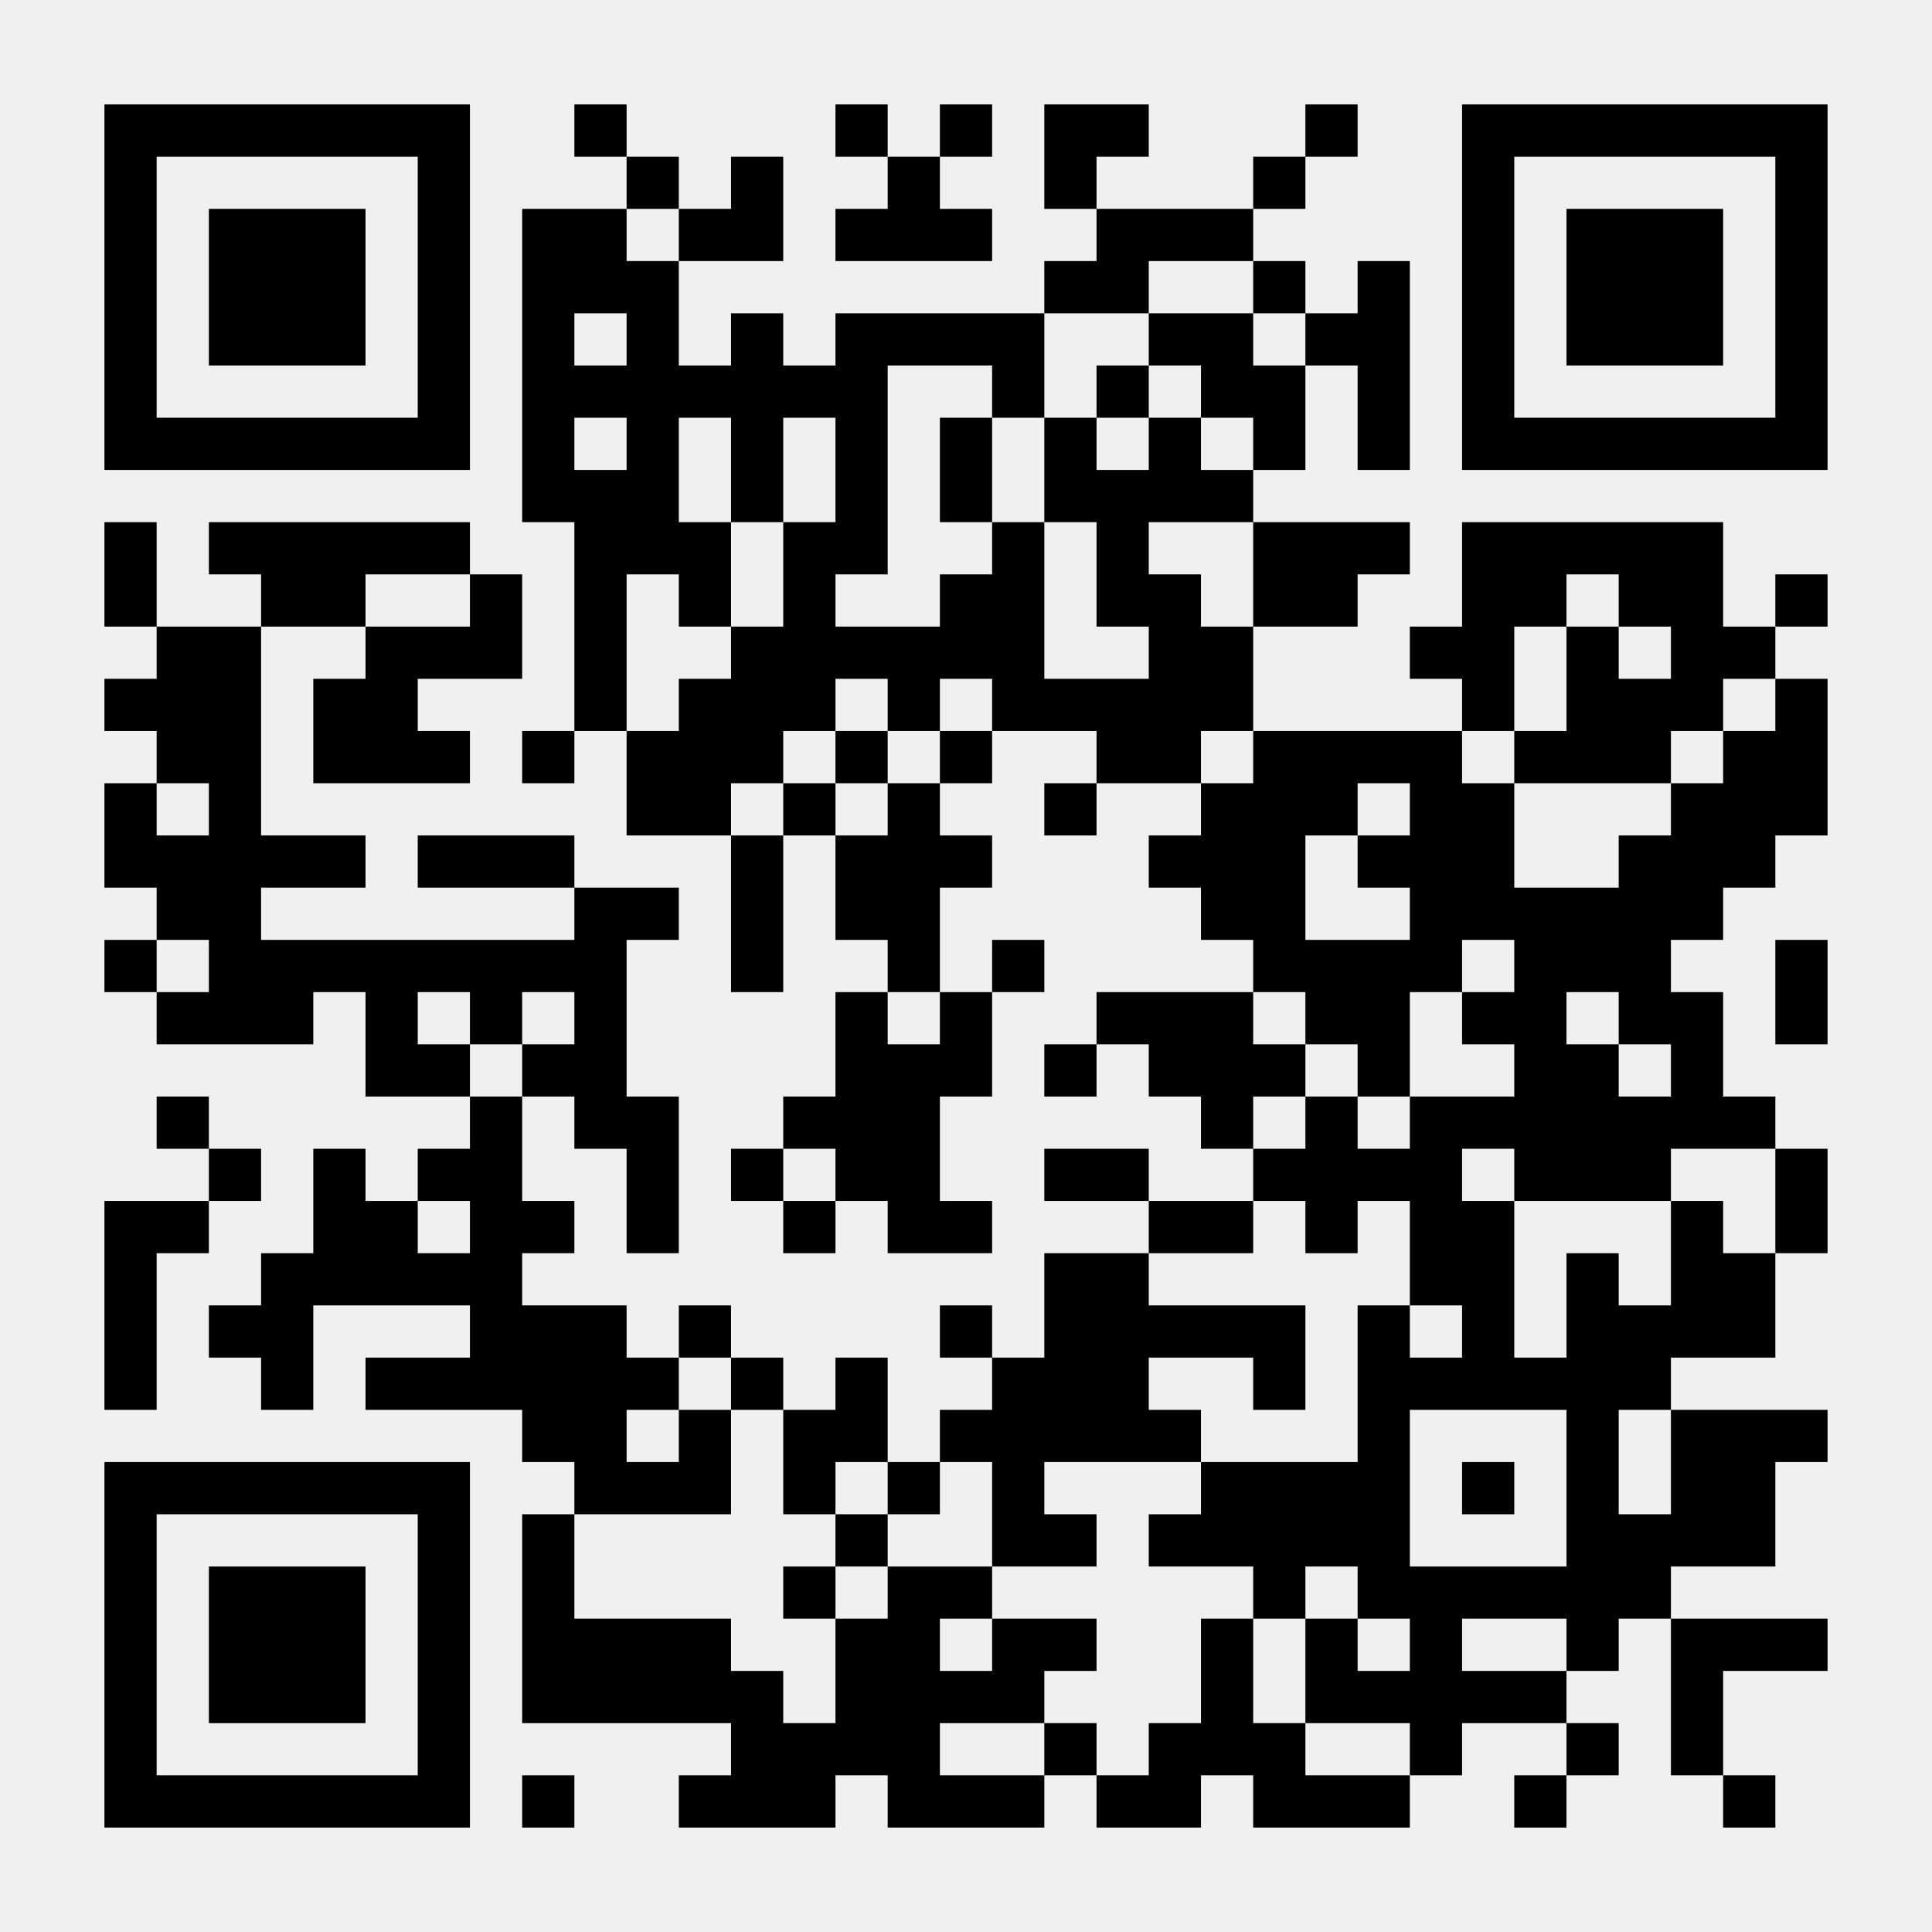
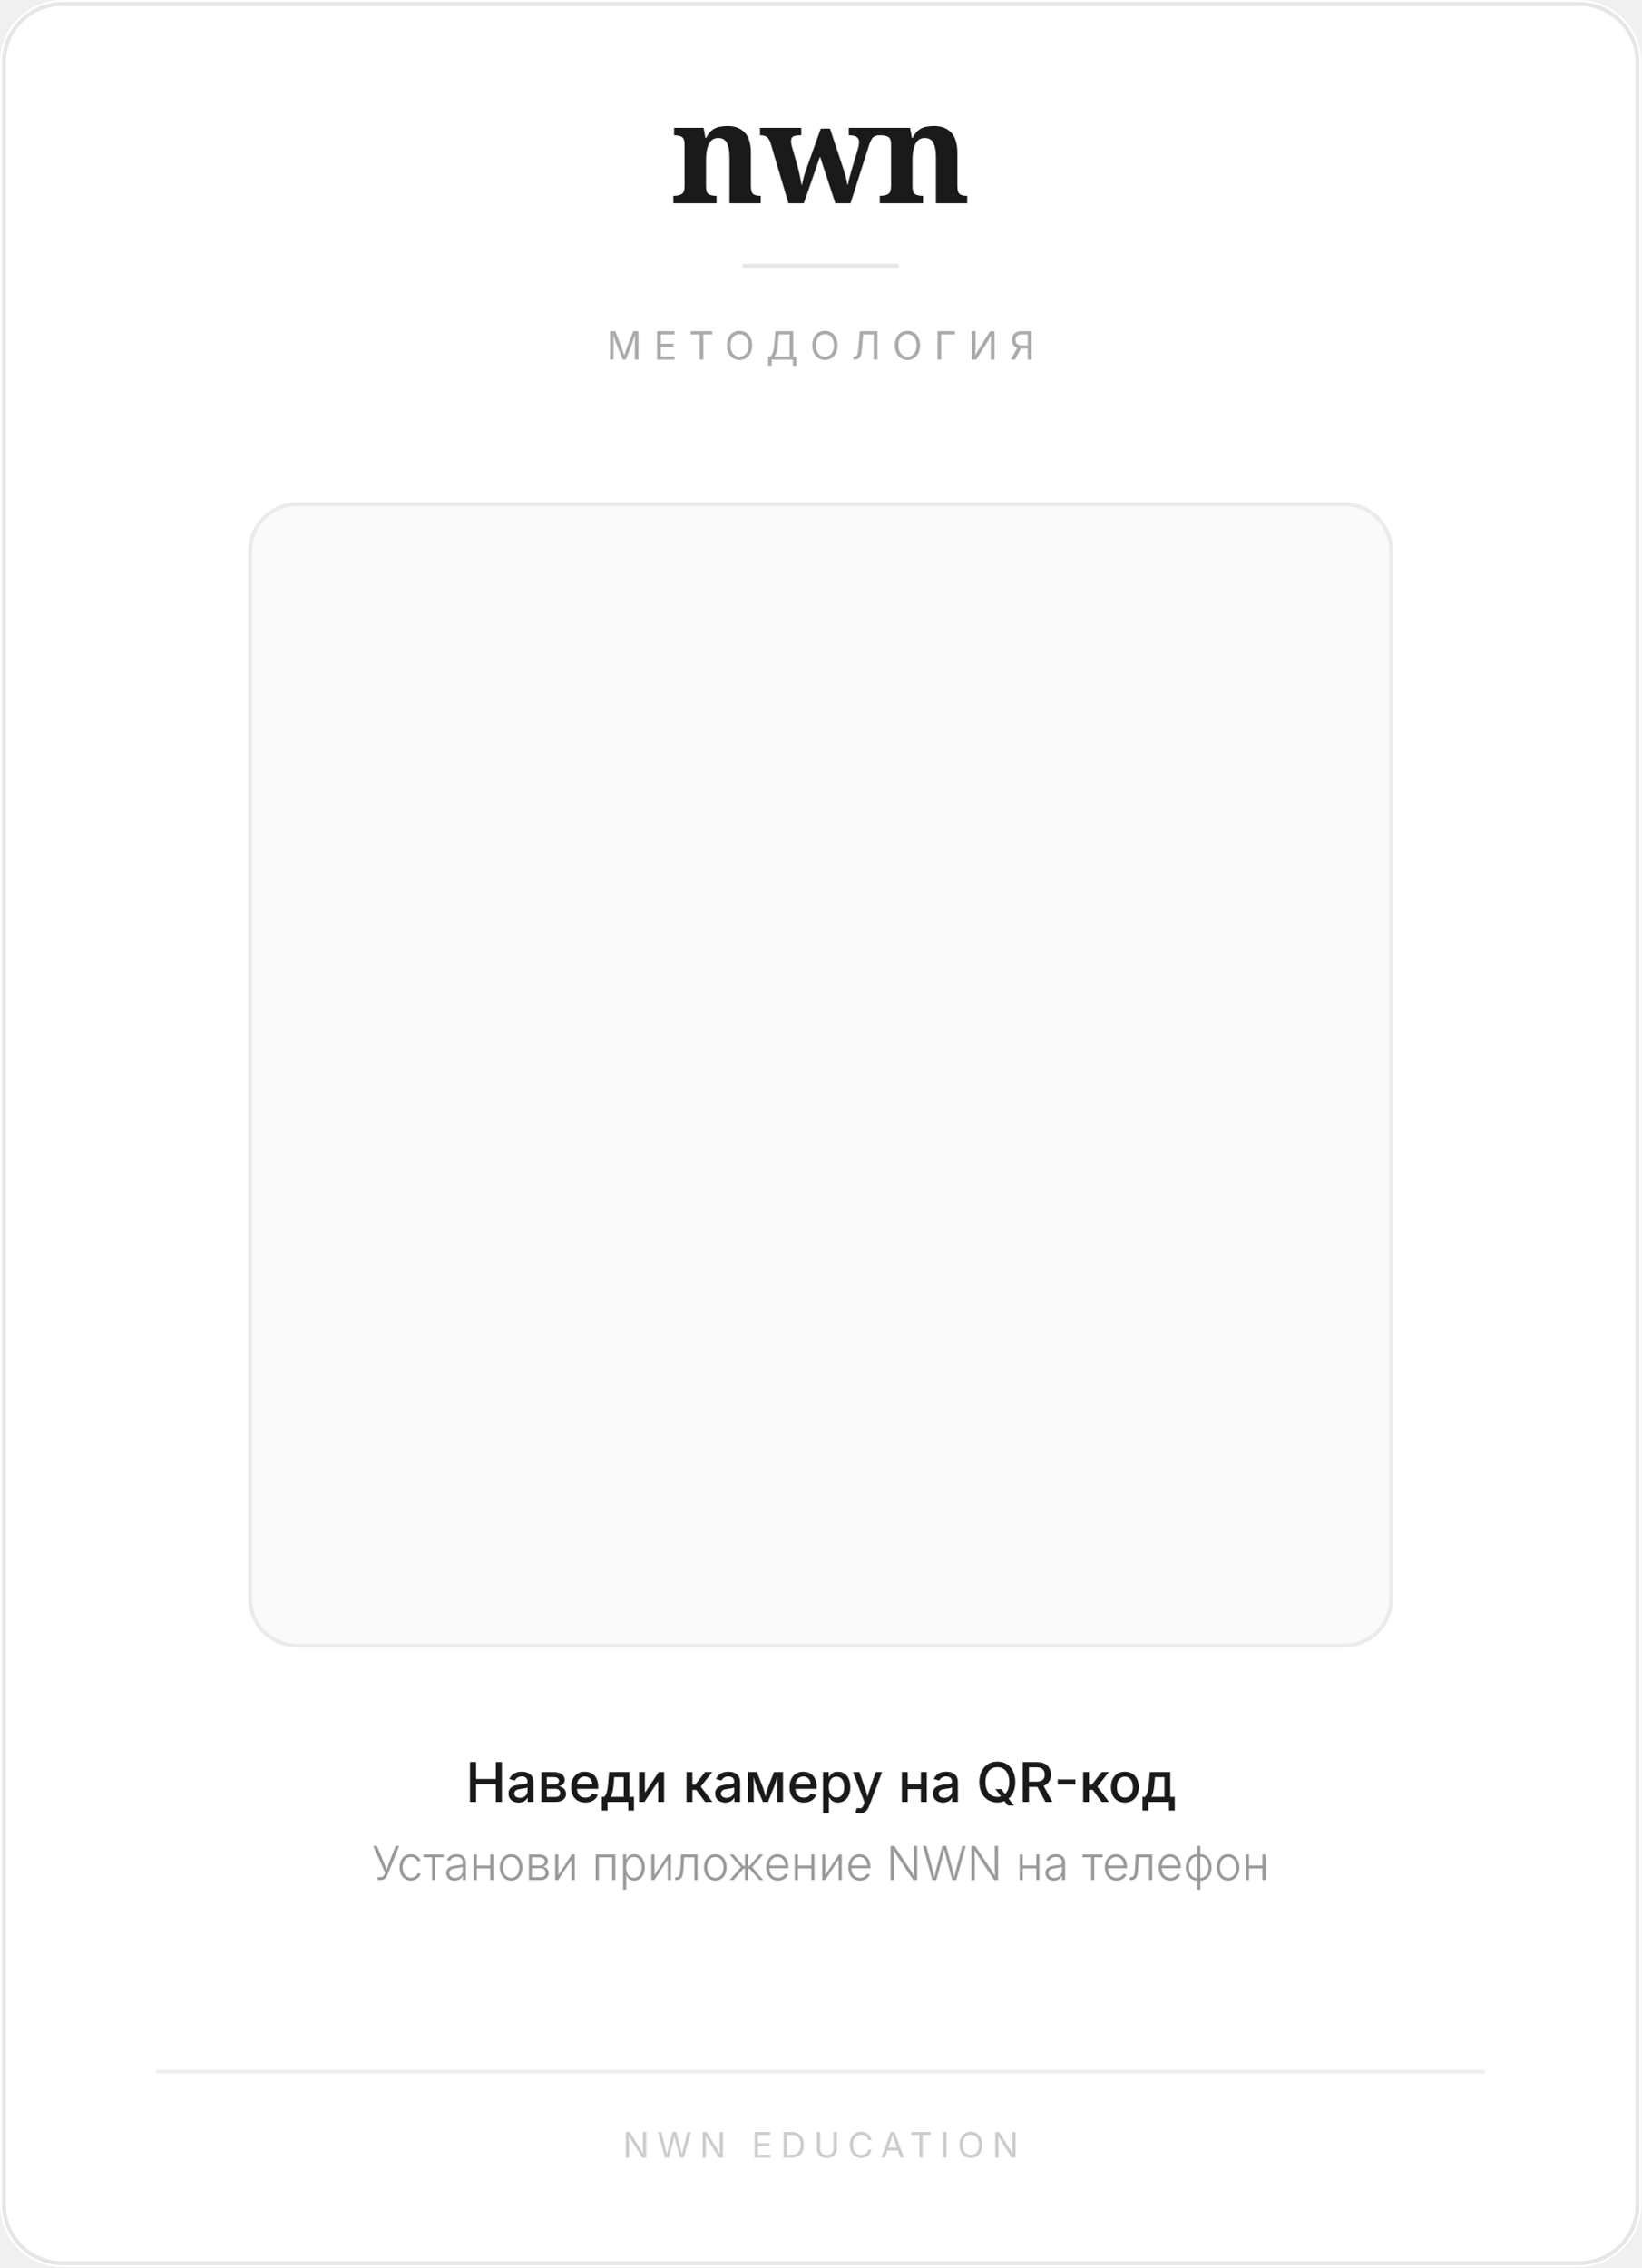
- <svg xmlns="http://www.w3.org/2000/svg" width="37mm" height="37mm" version="1.1" viewBox="0 0 37 37" fill_color="black" back_color="white">
-   <path d="M2,2H3V3H2zM3,2H4V3H3zM4,2H5V3H4zM5,2H6V3H5zM6,2H7V3H6zM7,2H8V3H7zM8,2H9V3H8zM11,2H12V3H11zM16,2H17V3H16zM18,2H19V3H18zM20,2H21V3H20zM21,2H22V3H21zM25,2H26V3H25zM28,2H29V3H28zM29,2H30V3H29zM30,2H31V3H30zM31,2H32V3H31zM32,2H33V3H32zM33,2H34V3H33zM34,2H35V3H34zM2,3H3V4H2zM8,3H9V4H8zM12,3H13V4H12zM14,3H15V4H14zM17,3H18V4H17zM20,3H21V4H20zM24,3H25V4H24zM28,3H29V4H28zM34,3H35V4H34zM2,4H3V5H2zM4,4H5V5H4zM5,4H6V5H5zM6,4H7V5H6zM8,4H9V5H8zM10,4H11V5H10zM11,4H12V5H11zM13,4H14V5H13zM14,4H15V5H14zM16,4H17V5H16zM17,4H18V5H17zM18,4H19V5H18zM21,4H22V5H21zM22,4H23V5H22zM23,4H24V5H23zM28,4H29V5H28zM30,4H31V5H30zM31,4H32V5H31zM32,4H33V5H32zM34,4H35V5H34zM2,5H3V6H2zM4,5H5V6H4zM5,5H6V6H5zM6,5H7V6H6zM8,5H9V6H8zM10,5H11V6H10zM11,5H12V6H11zM12,5H13V6H12zM20,5H21V6H20zM21,5H22V6H21zM24,5H25V6H24zM26,5H27V6H26zM28,5H29V6H28zM30,5H31V6H30zM31,5H32V6H31zM32,5H33V6H32zM34,5H35V6H34zM2,6H3V7H2zM4,6H5V7H4zM5,6H6V7H5zM6,6H7V7H6zM8,6H9V7H8zM10,6H11V7H10zM12,6H13V7H12zM14,6H15V7H14zM16,6H17V7H16zM17,6H18V7H17zM18,6H19V7H18zM19,6H20V7H19zM22,6H23V7H22zM23,6H24V7H23zM25,6H26V7H25zM26,6H27V7H26zM28,6H29V7H28zM30,6H31V7H30zM31,6H32V7H31zM32,6H33V7H32zM34,6H35V7H34zM2,7H3V8H2zM8,7H9V8H8zM10,7H11V8H10zM11,7H12V8H11zM12,7H13V8H12zM13,7H14V8H13zM14,7H15V8H14zM15,7H16V8H15zM16,7H17V8H16zM19,7H20V8H19zM21,7H22V8H21zM23,7H24V8H23zM24,7H25V8H24zM26,7H27V8H26zM28,7H29V8H28zM34,7H35V8H34zM2,8H3V9H2zM3,8H4V9H3zM4,8H5V9H4zM5,8H6V9H5zM6,8H7V9H6zM7,8H8V9H7zM8,8H9V9H8zM10,8H11V9H10zM12,8H13V9H12zM14,8H15V9H14zM16,8H17V9H16zM18,8H19V9H18zM20,8H21V9H20zM22,8H23V9H22zM24,8H25V9H24zM26,8H27V9H26zM28,8H29V9H28zM29,8H30V9H29zM30,8H31V9H30zM31,8H32V9H31zM32,8H33V9H32zM33,8H34V9H33zM34,8H35V9H34zM10,9H11V10H10zM11,9H12V10H11zM12,9H13V10H12zM14,9H15V10H14zM16,9H17V10H16zM18,9H19V10H18zM20,9H21V10H20zM21,9H22V10H21zM22,9H23V10H22zM23,9H24V10H23zM2,10H3V11H2zM4,10H5V11H4zM5,10H6V11H5zM6,10H7V11H6zM7,10H8V11H7zM8,10H9V11H8zM11,10H12V11H11zM12,10H13V11H12zM13,10H14V11H13zM15,10H16V11H15zM16,10H17V11H16zM19,10H20V11H19zM21,10H22V11H21zM24,10H25V11H24zM25,10H26V11H25zM26,10H27V11H26zM28,10H29V11H28zM29,10H30V11H29zM30,10H31V11H30zM31,10H32V11H31zM32,10H33V11H32zM2,11H3V12H2zM5,11H6V12H5zM6,11H7V12H6zM9,11H10V12H9zM11,11H12V12H11zM13,11H14V12H13zM15,11H16V12H15zM18,11H19V12H18zM19,11H20V12H19zM21,11H22V12H21zM22,11H23V12H22zM24,11H25V12H24zM25,11H26V12H25zM28,11H29V12H28zM29,11H30V12H29zM31,11H32V12H31zM32,11H33V12H32zM34,11H35V12H34zM3,12H4V13H3zM4,12H5V13H4zM7,12H8V13H7zM8,12H9V13H8zM9,12H10V13H9zM11,12H12V13H11zM14,12H15V13H14zM15,12H16V13H15zM16,12H17V13H16zM17,12H18V13H17zM18,12H19V13H18zM19,12H20V13H19zM22,12H23V13H22zM23,12H24V13H23zM27,12H28V13H27zM28,12H29V13H28zM30,12H31V13H30zM32,12H33V13H32zM33,12H34V13H33zM2,13H3V14H2zM3,13H4V14H3zM4,13H5V14H4zM6,13H7V14H6zM7,13H8V14H7zM11,13H12V14H11zM13,13H14V14H13zM14,13H15V14H14zM15,13H16V14H15zM17,13H18V14H17zM19,13H20V14H19zM20,13H21V14H20zM21,13H22V14H21zM22,13H23V14H22zM23,13H24V14H23zM28,13H29V14H28zM30,13H31V14H30zM31,13H32V14H31zM32,13H33V14H32zM34,13H35V14H34zM3,14H4V15H3zM4,14H5V15H4zM6,14H7V15H6zM7,14H8V15H7zM8,14H9V15H8zM10,14H11V15H10zM12,14H13V15H12zM13,14H14V15H13zM14,14H15V15H14zM16,14H17V15H16zM18,14H19V15H18zM21,14H22V15H21zM22,14H23V15H22zM24,14H25V15H24zM25,14H26V15H25zM26,14H27V15H26zM27,14H28V15H27zM29,14H30V15H29zM30,14H31V15H30zM31,14H32V15H31zM33,14H34V15H33zM34,14H35V15H34zM2,15H3V16H2zM4,15H5V16H4zM12,15H13V16H12zM13,15H14V16H13zM15,15H16V16H15zM17,15H18V16H17zM20,15H21V16H20zM23,15H24V16H23zM24,15H25V16H24zM25,15H26V16H25zM27,15H28V16H27zM28,15H29V16H28zM32,15H33V16H32zM33,15H34V16H33zM34,15H35V16H34zM2,16H3V17H2zM3,16H4V17H3zM4,16H5V17H4zM5,16H6V17H5zM6,16H7V17H6zM8,16H9V17H8zM9,16H10V17H9zM10,16H11V17H10zM14,16H15V17H14zM16,16H17V17H16zM17,16H18V17H17zM18,16H19V17H18zM22,16H23V17H22zM23,16H24V17H23zM24,16H25V17H24zM26,16H27V17H26zM27,16H28V17H27zM28,16H29V17H28zM31,16H32V17H31zM32,16H33V17H32zM33,16H34V17H33zM3,17H4V18H3zM4,17H5V18H4zM11,17H12V18H11zM12,17H13V18H12zM14,17H15V18H14zM16,17H17V18H16zM17,17H18V18H17zM23,17H24V18H23zM24,17H25V18H24zM27,17H28V18H27zM28,17H29V18H28zM29,17H30V18H29zM30,17H31V18H30zM31,17H32V18H31zM32,17H33V18H32zM2,18H3V19H2zM4,18H5V19H4zM5,18H6V19H5zM6,18H7V19H6zM7,18H8V19H7zM8,18H9V19H8zM9,18H10V19H9zM10,18H11V19H10zM11,18H12V19H11zM14,18H15V19H14zM17,18H18V19H17zM19,18H20V19H19zM24,18H25V19H24zM25,18H26V19H25zM26,18H27V19H26zM27,18H28V19H27zM29,18H30V19H29zM30,18H31V19H30zM31,18H32V19H31zM34,18H35V19H34zM3,19H4V20H3zM4,19H5V20H4zM5,19H6V20H5zM7,19H8V20H7zM9,19H10V20H9zM11,19H12V20H11zM16,19H17V20H16zM18,19H19V20H18zM21,19H22V20H21zM22,19H23V20H22zM23,19H24V20H23zM25,19H26V20H25zM26,19H27V20H26zM28,19H29V20H28zM29,19H30V20H29zM31,19H32V20H31zM32,19H33V20H32zM34,19H35V20H34zM7,20H8V21H7zM8,20H9V21H8zM10,20H11V21H10zM11,20H12V21H11zM16,20H17V21H16zM17,20H18V21H17zM18,20H19V21H18zM20,20H21V21H20zM22,20H23V21H22zM23,20H24V21H23zM24,20H25V21H24zM26,20H27V21H26zM29,20H30V21H29zM30,20H31V21H30zM32,20H33V21H32zM3,21H4V22H3zM9,21H10V22H9zM11,21H12V22H11zM12,21H13V22H12zM15,21H16V22H15zM16,21H17V22H16zM17,21H18V22H17zM23,21H24V22H23zM25,21H26V22H25zM27,21H28V22H27zM28,21H29V22H28zM29,21H30V22H29zM30,21H31V22H30zM31,21H32V22H31zM32,21H33V22H32zM33,21H34V22H33zM4,22H5V23H4zM6,22H7V23H6zM8,22H9V23H8zM9,22H10V23H9zM12,22H13V23H12zM14,22H15V23H14zM16,22H17V23H16zM17,22H18V23H17zM20,22H21V23H20zM21,22H22V23H21zM24,22H25V23H24zM25,22H26V23H25zM26,22H27V23H26zM27,22H28V23H27zM29,22H30V23H29zM30,22H31V23H30zM31,22H32V23H31zM34,22H35V23H34zM2,23H3V24H2zM3,23H4V24H3zM6,23H7V24H6zM7,23H8V24H7zM9,23H10V24H9zM10,23H11V24H10zM12,23H13V24H12zM15,23H16V24H15zM17,23H18V24H17zM18,23H19V24H18zM22,23H23V24H22zM23,23H24V24H23zM25,23H26V24H25zM27,23H28V24H27zM28,23H29V24H28zM32,23H33V24H32zM34,23H35V24H34zM2,24H3V25H2zM5,24H6V25H5zM6,24H7V25H6zM7,24H8V25H7zM8,24H9V25H8zM9,24H10V25H9zM20,24H21V25H20zM21,24H22V25H21zM27,24H28V25H27zM28,24H29V25H28zM30,24H31V25H30zM32,24H33V25H32zM33,24H34V25H33zM2,25H3V26H2zM4,25H5V26H4zM5,25H6V26H5zM9,25H10V26H9zM10,25H11V26H10zM11,25H12V26H11zM13,25H14V26H13zM18,25H19V26H18zM20,25H21V26H20zM21,25H22V26H21zM22,25H23V26H22zM23,25H24V26H23zM24,25H25V26H24zM26,25H27V26H26zM28,25H29V26H28zM30,25H31V26H30zM31,25H32V26H31zM32,25H33V26H32zM33,25H34V26H33zM2,26H3V27H2zM5,26H6V27H5zM7,26H8V27H7zM8,26H9V27H8zM9,26H10V27H9zM10,26H11V27H10zM11,26H12V27H11zM12,26H13V27H12zM14,26H15V27H14zM16,26H17V27H16zM19,26H20V27H19zM20,26H21V27H20zM21,26H22V27H21zM24,26H25V27H24zM26,26H27V27H26zM27,26H28V27H27zM28,26H29V27H28zM29,26H30V27H29zM30,26H31V27H30zM31,26H32V27H31zM10,27H11V28H10zM11,27H12V28H11zM13,27H14V28H13zM15,27H16V28H15zM16,27H17V28H16zM18,27H19V28H18zM19,27H20V28H19zM20,27H21V28H20zM21,27H22V28H21zM22,27H23V28H22zM26,27H27V28H26zM30,27H31V28H30zM32,27H33V28H32zM33,27H34V28H33zM34,27H35V28H34zM2,28H3V29H2zM3,28H4V29H3zM4,28H5V29H4zM5,28H6V29H5zM6,28H7V29H6zM7,28H8V29H7zM8,28H9V29H8zM11,28H12V29H11zM12,28H13V29H12zM13,28H14V29H13zM15,28H16V29H15zM17,28H18V29H17zM19,28H20V29H19zM23,28H24V29H23zM24,28H25V29H24zM25,28H26V29H25zM26,28H27V29H26zM28,28H29V29H28zM30,28H31V29H30zM32,28H33V29H32zM33,28H34V29H33zM2,29H3V30H2zM8,29H9V30H8zM10,29H11V30H10zM16,29H17V30H16zM19,29H20V30H19zM20,29H21V30H20zM22,29H23V30H22zM23,29H24V30H23zM24,29H25V30H24zM25,29H26V30H25zM26,29H27V30H26zM30,29H31V30H30zM31,29H32V30H31zM32,29H33V30H32zM33,29H34V30H33zM2,30H3V31H2zM4,30H5V31H4zM5,30H6V31H5zM6,30H7V31H6zM8,30H9V31H8zM10,30H11V31H10zM15,30H16V31H15zM17,30H18V31H17zM18,30H19V31H18zM24,30H25V31H24zM26,30H27V31H26zM27,30H28V31H27zM28,30H29V31H28zM29,30H30V31H29zM30,30H31V31H30zM31,30H32V31H31zM2,31H3V32H2zM4,31H5V32H4zM5,31H6V32H5zM6,31H7V32H6zM8,31H9V32H8zM10,31H11V32H10zM11,31H12V32H11zM12,31H13V32H12zM13,31H14V32H13zM16,31H17V32H16zM17,31H18V32H17zM19,31H20V32H19zM20,31H21V32H20zM23,31H24V32H23zM25,31H26V32H25zM27,31H28V32H27zM30,31H31V32H30zM32,31H33V32H32zM33,31H34V32H33zM34,31H35V32H34zM2,32H3V33H2zM4,32H5V33H4zM5,32H6V33H5zM6,32H7V33H6zM8,32H9V33H8zM10,32H11V33H10zM11,32H12V33H11zM12,32H13V33H12zM13,32H14V33H13zM14,32H15V33H14zM16,32H17V33H16zM17,32H18V33H17zM18,32H19V33H18zM19,32H20V33H19zM23,32H24V33H23zM25,32H26V33H25zM26,32H27V33H26zM27,32H28V33H27zM28,32H29V33H28zM29,32H30V33H29zM32,32H33V33H32zM2,33H3V34H2zM8,33H9V34H8zM14,33H15V34H14zM15,33H16V34H15zM16,33H17V34H16zM17,33H18V34H17zM20,33H21V34H20zM22,33H23V34H22zM23,33H24V34H23zM24,33H25V34H24zM27,33H28V34H27zM30,33H31V34H30zM32,33H33V34H32zM2,34H3V35H2zM3,34H4V35H3zM4,34H5V35H4zM5,34H6V35H5zM6,34H7V35H6zM7,34H8V35H7zM8,34H9V35H8zM10,34H11V35H10zM13,34H14V35H13zM14,34H15V35H14zM15,34H16V35H15zM17,34H18V35H17zM18,34H19V35H18zM19,34H20V35H19zM21,34H22V35H21zM22,34H23V35H22zM24,34H25V35H24zM25,34H26V35H25zM26,34H27V35H26zM29,34H30V35H29zM33,34H34V35H33z" id="qr-path" fill="#000000" fill-opacity="1" fill-rule="nonzero" stroke="none" />
+ <svg xmlns="http://www.w3.org/2000/svg" viewBox="0 0 420 580" width="420" height="580">
+   <rect width="420" height="580" fill="#FFFFFF" rx="16" />
+   <rect x="1" y="1" width="418" height="578" fill="none" stroke="#E6E6E6" stroke-width="1" rx="15" />
+   <text x="210.0" y="52" text-anchor="middle" font-family="Georgia, 'Playfair Display', serif" font-size="36" font-weight="600" fill="#1A1A1A" letter-spacing="-1">nwn</text>
+   <line x1="190.0" y1="68" x2="230.0" y2="68" stroke="#E6E6E6" stroke-width="1" />
+   <text x="210.0" y="92" text-anchor="middle" font-family="Inter, Arial, sans-serif" font-size="10" fill="#AAAAAA" letter-spacing="3" text-transform="uppercase">МЕТОДОЛОГИЯ</text>
+   <rect x="64.0" y="129" width="292" height="292" fill="#FAFAFA" stroke="#EBEBEB" stroke-width="1" rx="12" />
+   <g transform="translate(80.0,145) scale(6.565657)">
+     <path d="qr-path" fill="#1A1A1A" />
+   </g>
+   <text x="210.0" y="461" text-anchor="middle" font-family="Inter, Arial, sans-serif" font-size="14" fill="#1A1A1A" font-weight="500">Наведи камеру на QR-код</text>
+   <text x="210.0" y="481" text-anchor="middle" font-family="Inter, Arial, sans-serif" font-size="12" fill="#999999" font-weight="300">Установи приложение NWN на телефон</text>
+   <line x1="40" y1="530" x2="380" y2="530" stroke="#F0F0F0" stroke-width="1" />
+   <text x="210.0" y="552" text-anchor="middle" font-family="Inter, Arial, sans-serif" font-size="9" fill="#CCCCCC" letter-spacing="2">NWN EDUCATION</text>
</svg>
